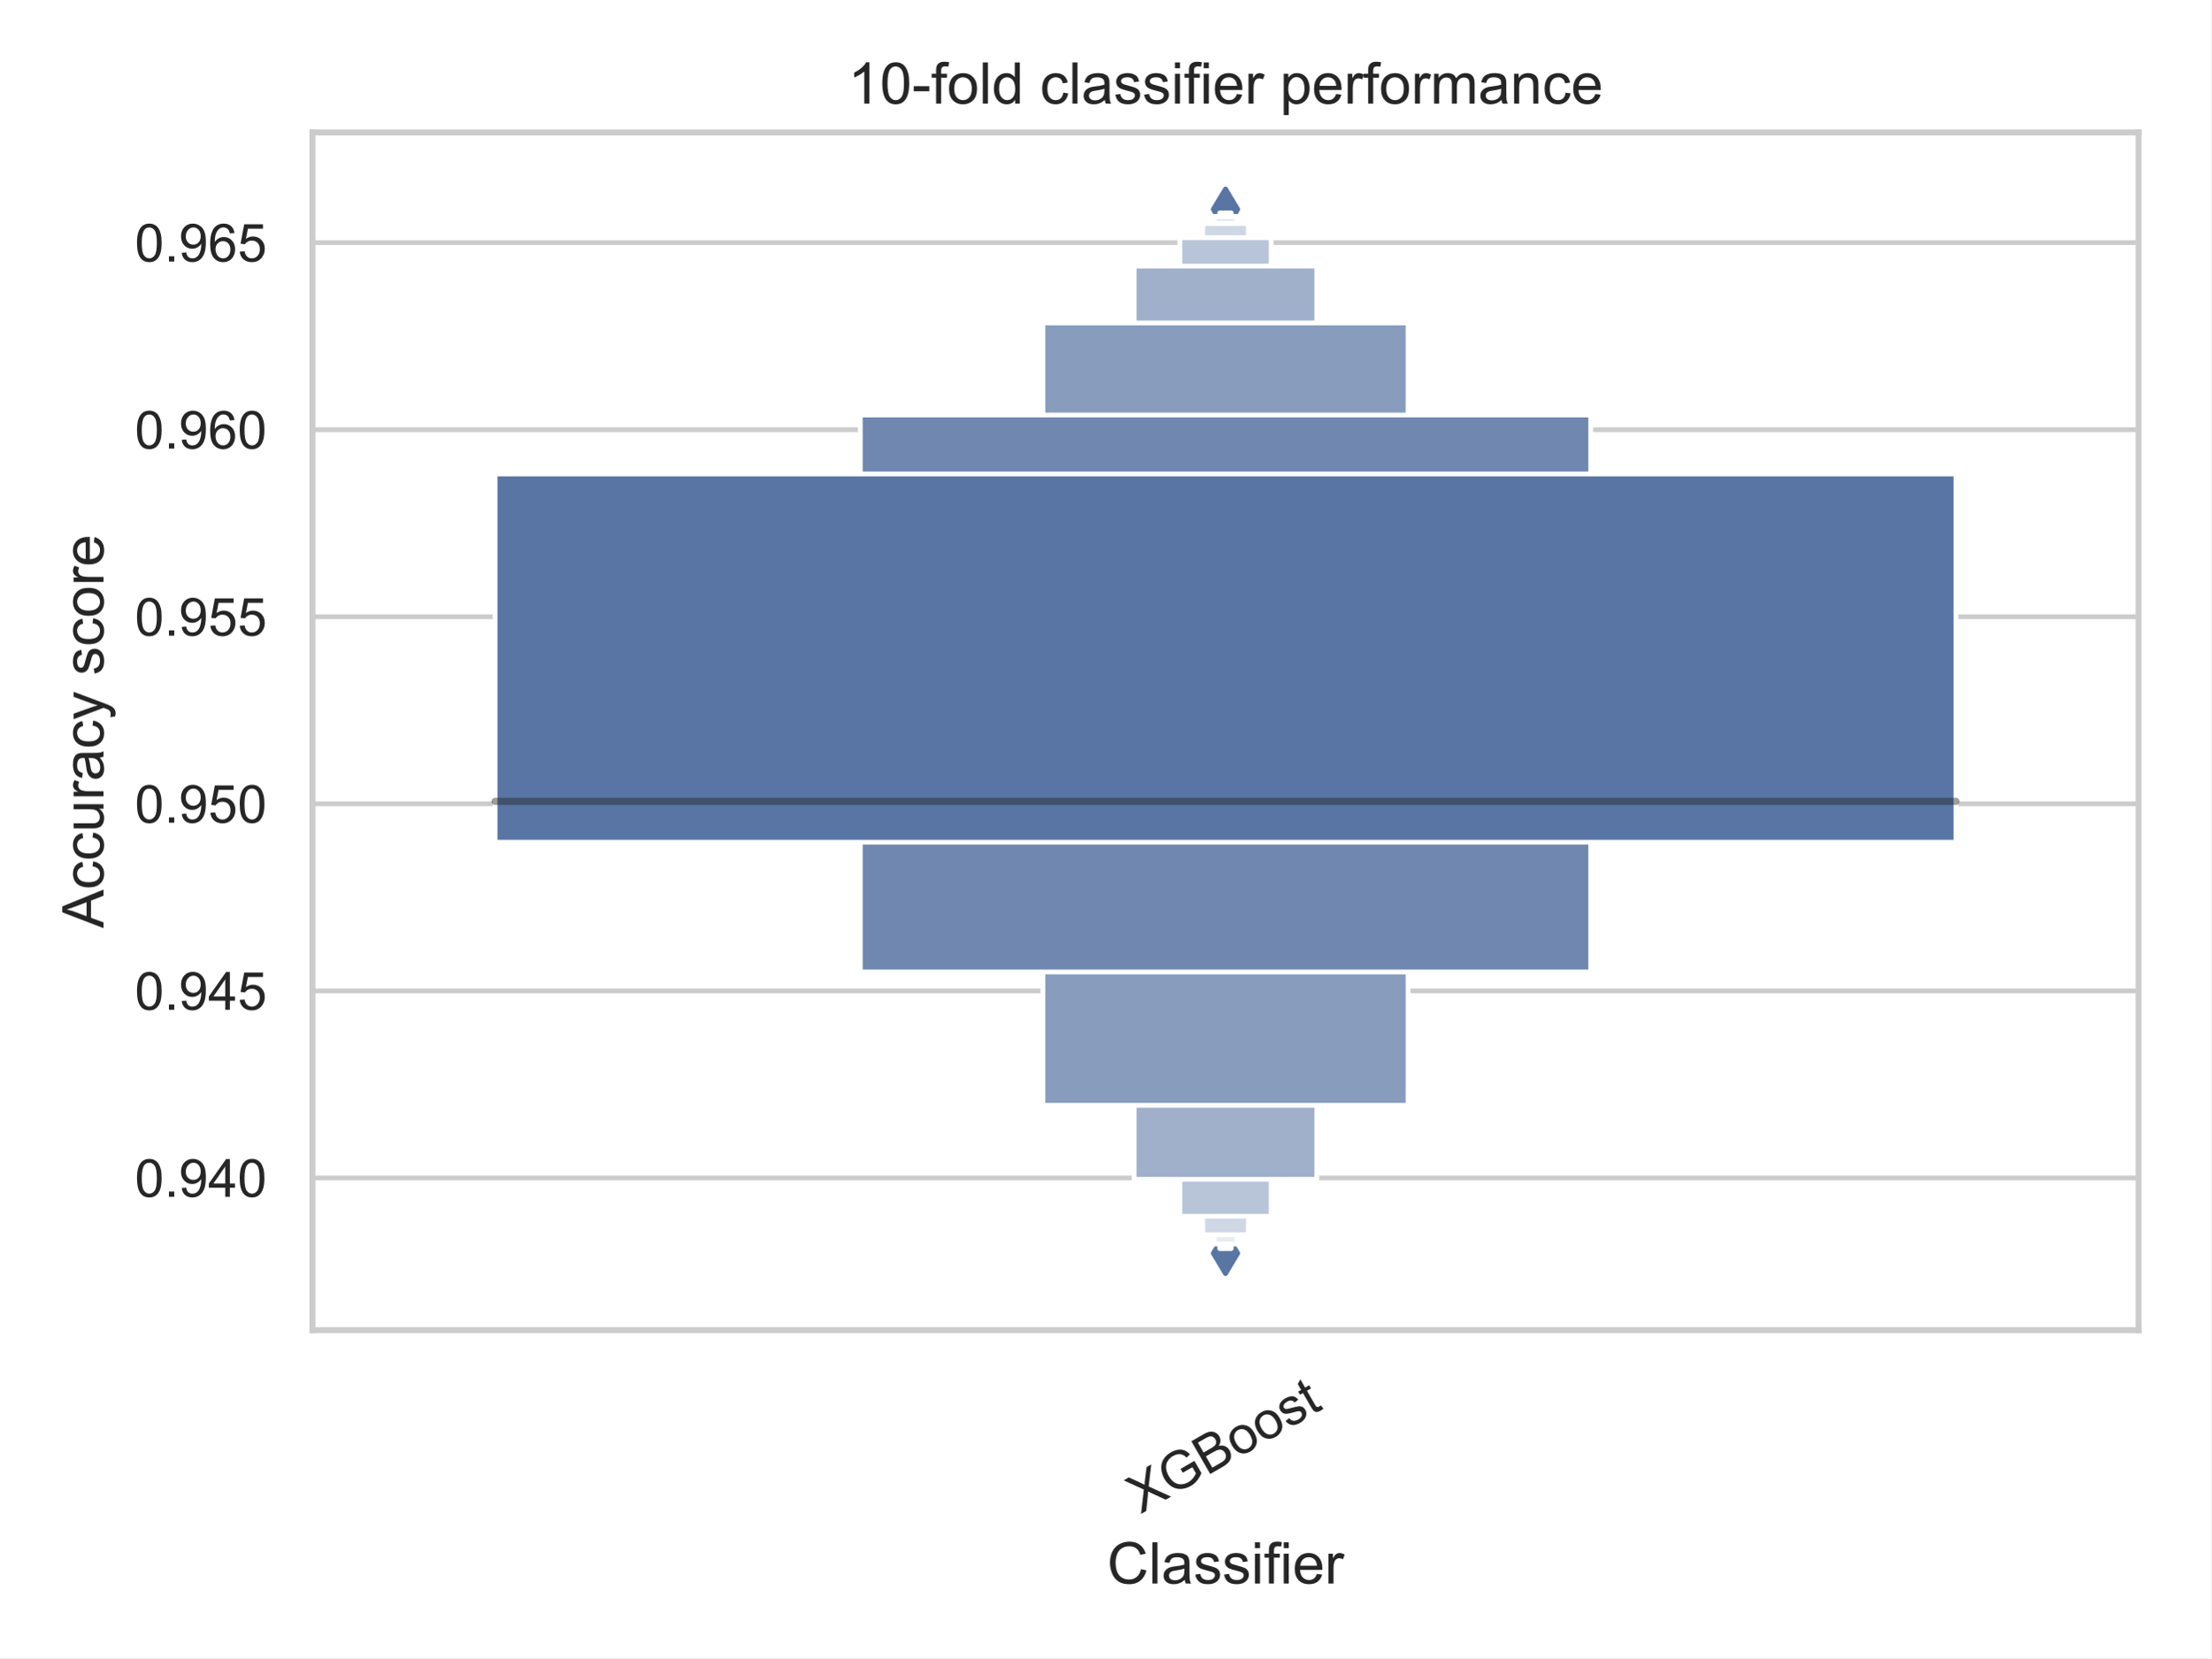
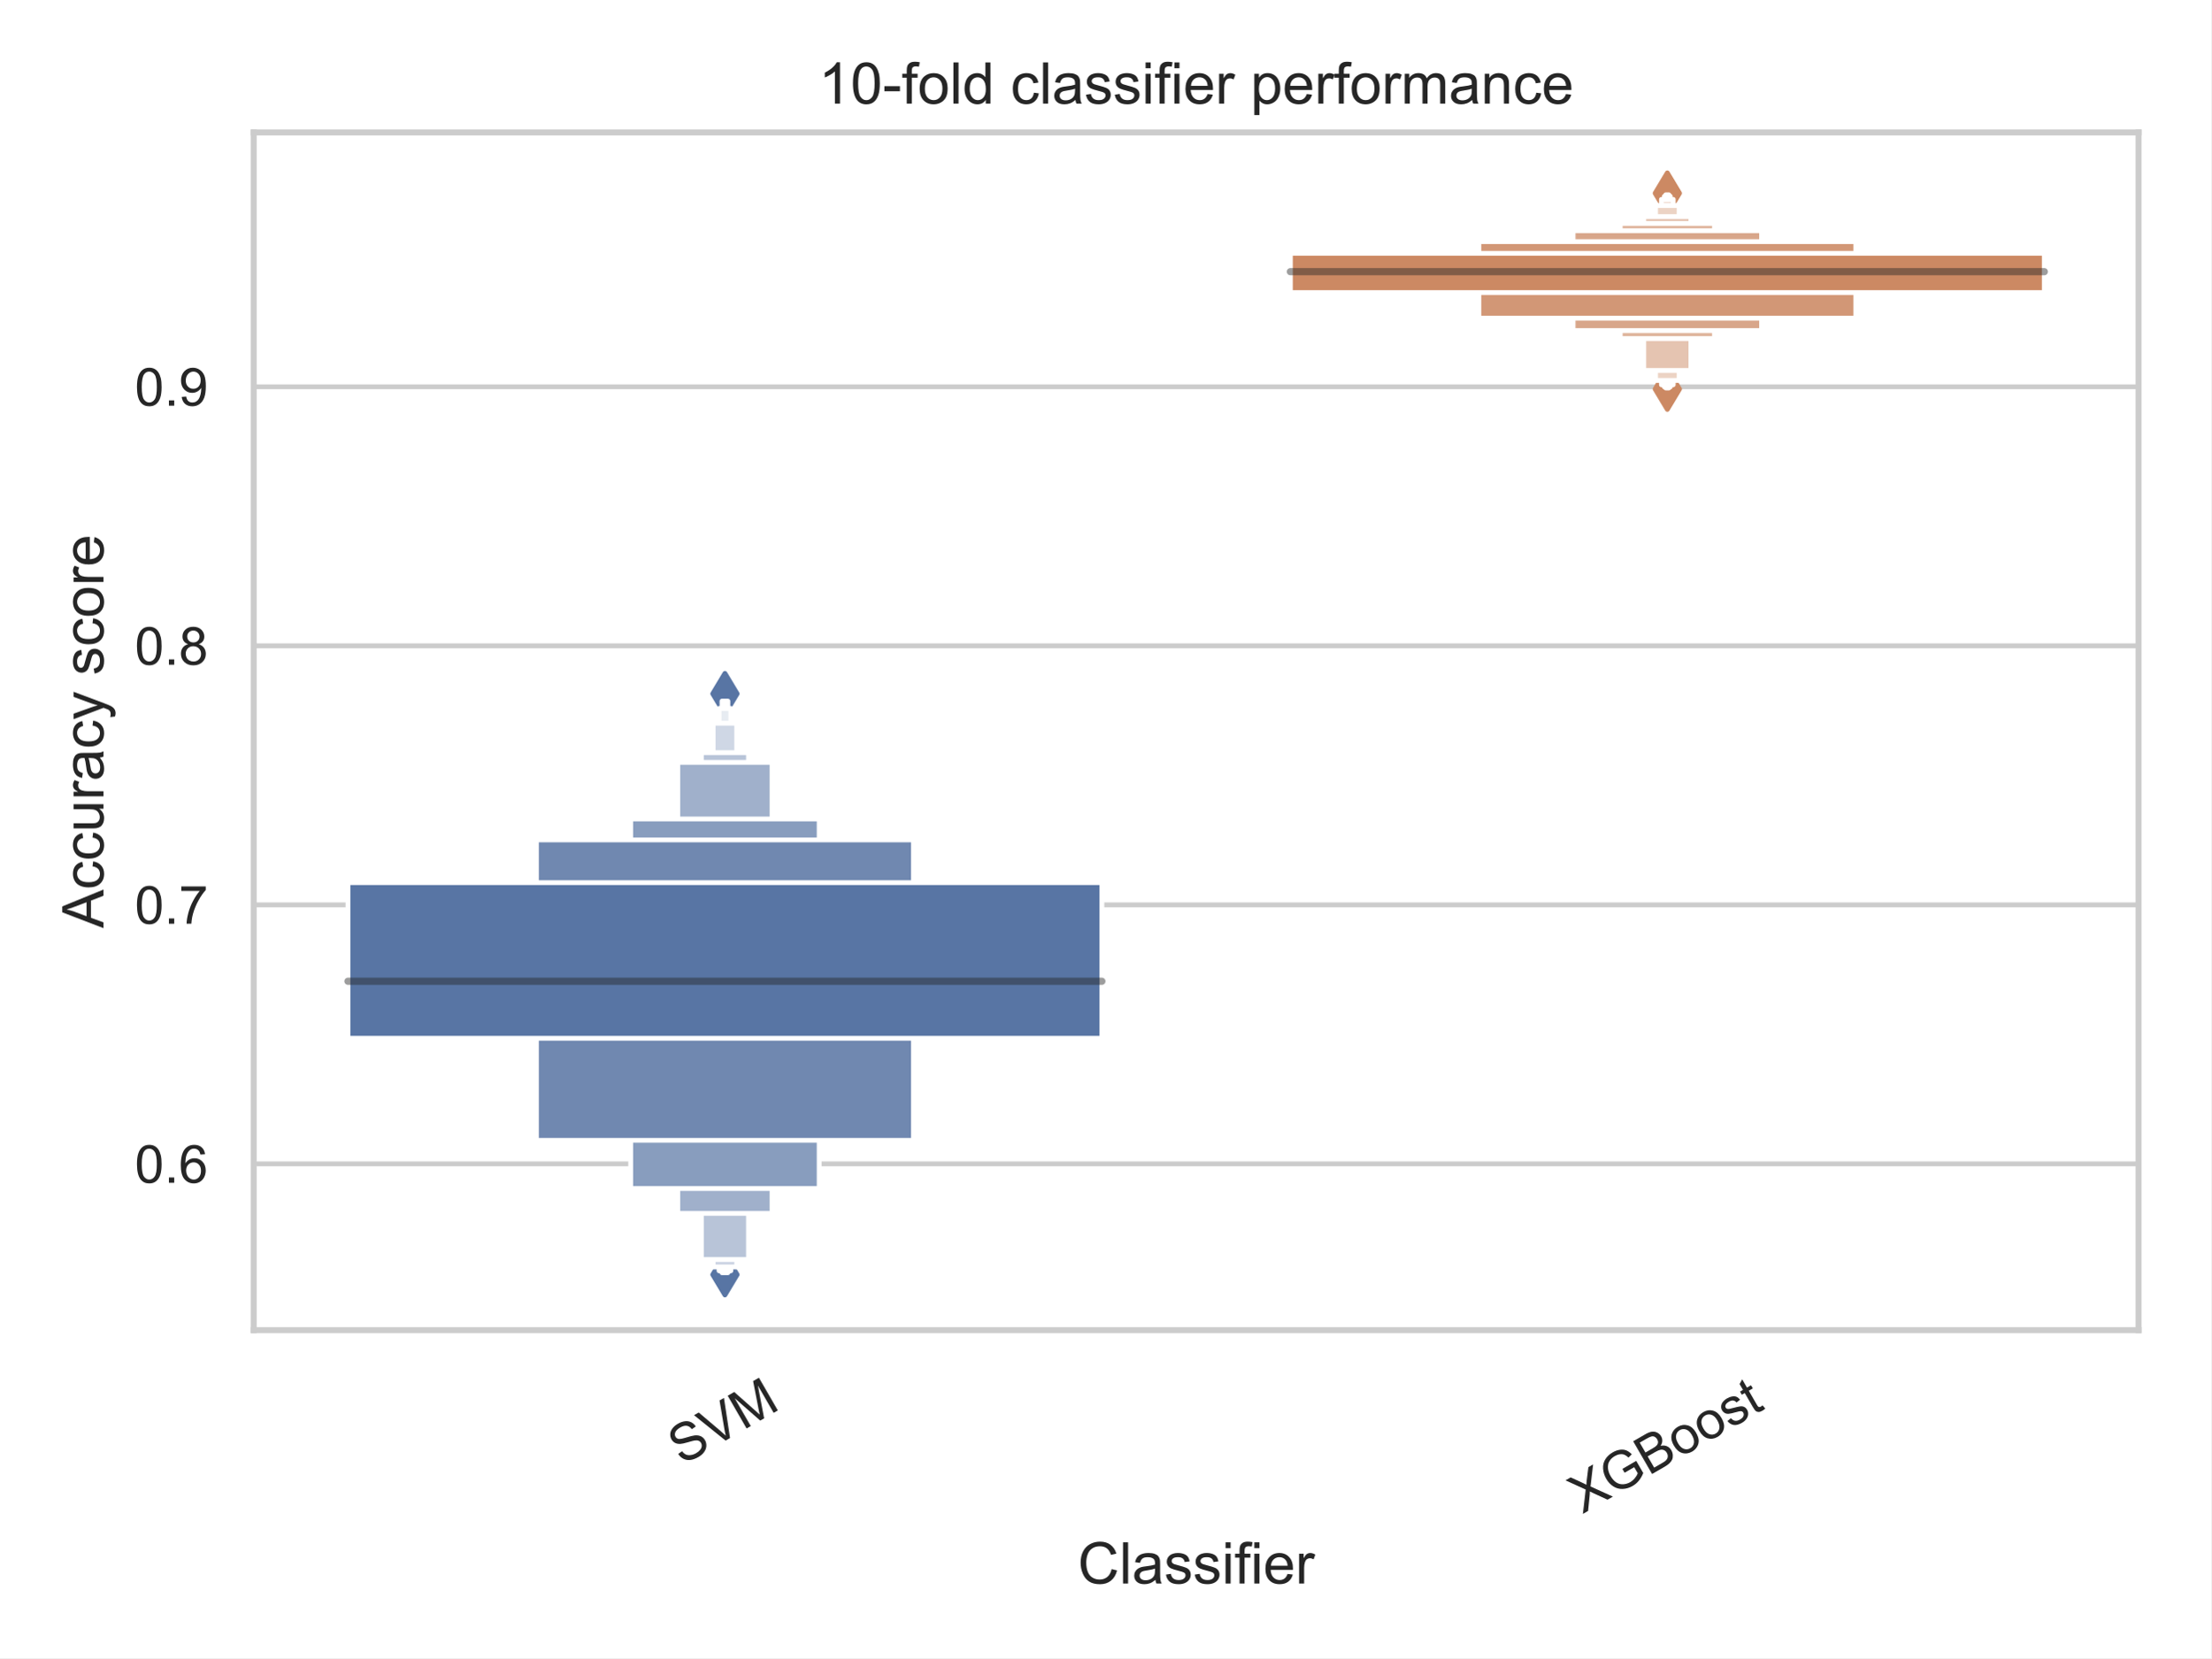
<svg xmlns="http://www.w3.org/2000/svg" xmlns:xlink="http://www.w3.org/1999/xlink" height="345.6pt" version="1.1" viewBox="0 0 460.8 345.6" width="460.8pt">
  <defs>
    <style type="text/css">
*{stroke-linecap:butt;stroke-linejoin:round;}
  </style>
  </defs>
  <g id="figure_1">
    <g id="patch_1">
      <path d="M 0 345.6  L 460.8 345.6  L 460.8 0  L 0 0  z " style="fill:#ffffff;" />
    </g>
    <g id="axes_1">
      <g id="patch_2">
-         <path d="M 65.115 277.245  L 445.68 277.245  L 445.68 27.6  L 65.115 27.6  z " style="fill:#ffffff;" />
+         <path d="M 52.875 277.245  L 445.68 277.245  L 445.68 27.6  L 52.875 27.6  z " style="fill:#ffffff;" />
      </g>
      <g id="matplotlib.axis_1">
        <g id="xtick_1">
          <g id="text_1">
+             <defs>
+               <path d="M 4.5 23  L 13.422 23.781  Q 14.062 18.406 16.375 14.969  Q 18.703 11.531 23.578 9.406  Q 28.469 7.281 34.578 7.281  Q 39.984 7.281 44.141 8.891  Q 48.297 10.5 50.312 13.297  Q 52.344 16.109 52.344 19.438  Q 52.344 22.797 50.391 25.312  Q 48.438 27.828 43.953 29.547  Q 41.062 30.672 31.203 33.031  Q 21.344 35.406 17.391 37.5  Q 12.25 40.188 9.734 44.156  Q 7.234 48.141 7.234 53.078  Q 7.234 58.5 10.297 63.203  Q 13.375 67.922 19.281 70.359  Q 25.203 72.797 32.422 72.797  Q 40.375 72.797 46.453 70.234  Q 52.547 67.672 55.812 62.688  Q 59.078 57.719 59.328 51.422  L 50.25 50.734  Q 49.516 57.516 45.281 60.984  Q 41.062 64.453 32.812 64.453  Q 24.219 64.453 20.281 61.297  Q 16.359 58.156 16.359 53.719  Q 16.359 49.859 19.141 47.359  Q 21.875 44.875 33.422 42.266  Q 44.969 39.656 49.266 37.703  Q 55.516 34.812 58.484 30.391  Q 61.469 25.984 61.469 20.219  Q 61.469 14.5 58.203 9.438  Q 54.938 4.391 48.797 1.578  Q 42.672 -1.219 35.016 -1.219  Q 25.297 -1.219 18.719 1.609  Q 12.156 4.438 8.422 10.125  Q 4.688 15.828 4.5 23  z " id="ArialMT-83" />
+               <path d="M 28.172 0  L 0.438 71.578  L 10.688 71.578  L 29.297 19.578  Q 31.547 13.328 33.062 7.859  Q 34.719 13.719 36.922 19.578  L 56.25 71.578  L 65.922 71.578  L 37.891 0  z " id="ArialMT-86" />
+               <path d="M 7.422 0  L 7.422 71.578  L 21.688 71.578  L 38.625 20.906  Q 40.969 13.812 42.047 10.297  Q 43.266 14.203 45.844 21.781  L 62.984 71.578  L 75.734 71.578  L 75.734 0  L 66.609 0  L 66.609 59.906  L 45.797 0  L 37.25 0  L 16.547 60.938  L 16.547 0  z " id="ArialMT-77" />
+             </defs>
+             <g style="fill:#262626;" transform="translate(142.1762 305.4829)rotate(-30)scale(0.11 -0.11)">
+               <use xlink:href="#ArialMT-83" />
+               <use x="66.699" xlink:href="#ArialMT-86" />
+               <use x="133.398" xlink:href="#ArialMT-77" />
+             </g>
+           </g>
+         </g>
+         <g id="xtick_2">
+           <g id="text_2">
            <defs>
              <path d="M 0.438 0  L 28.125 37.312  L 3.719 71.578  L 14.984 71.578  L 27.984 53.219  Q 32.031 47.516 33.734 44.438  Q 36.141 48.344 39.406 52.594  L 53.812 71.578  L 64.109 71.578  L 38.969 37.844  L 66.062 0  L 54.344 0  L 36.328 25.531  Q 34.812 27.734 33.203 30.328  Q 30.812 26.422 29.781 24.953  L 11.812 0  z " id="ArialMT-88" />
              <path d="M 41.219 28.078  L 41.219 36.469  L 71.531 36.531  L 71.531 9.969  Q 64.547 4.391 57.125 1.578  Q 49.703 -1.219 41.891 -1.219  Q 31.344 -1.219 22.719 3.297  Q 14.109 7.812 9.719 16.359  Q 5.328 24.906 5.328 35.453  Q 5.328 45.906 9.688 54.953  Q 14.062 64.016 22.266 68.406  Q 30.469 72.797 41.156 72.797  Q 48.922 72.797 55.188 70.281  Q 61.469 67.781 65.031 63.281  Q 68.609 58.797 70.453 51.562  L 61.922 49.219  Q 60.297 54.688 57.906 57.812  Q 55.516 60.938 51.062 62.812  Q 46.625 64.703 41.219 64.703  Q 34.719 64.703 29.984 62.719  Q 25.25 60.75 22.344 57.516  Q 19.438 54.297 17.828 50.438  Q 15.094 43.797 15.094 36.031  Q 15.094 26.469 18.391 20.016  Q 21.688 13.578 27.984 10.453  Q 34.281 7.328 41.359 7.328  Q 47.516 7.328 53.375 9.688  Q 59.234 12.062 62.25 14.75  L 62.25 28.078  z " id="ArialMT-71" />
              <path d="M 7.328 0  L 7.328 71.578  L 34.188 71.578  Q 42.391 71.578 47.344 69.406  Q 52.297 67.234 55.094 62.719  Q 57.906 58.203 57.906 53.266  Q 57.906 48.688 55.422 44.625  Q 52.938 40.578 47.906 38.094  Q 54.391 36.188 57.875 31.594  Q 61.375 27 61.375 20.75  Q 61.375 15.719 59.25 11.391  Q 57.125 7.078 54 4.734  Q 50.875 2.391 46.156 1.188  Q 41.453 0 34.625 0  z M 16.797 41.5  L 32.281 41.5  Q 38.578 41.5 41.312 42.328  Q 44.922 43.406 46.75 45.891  Q 48.578 48.391 48.578 52.156  Q 48.578 55.719 46.875 58.422  Q 45.172 61.141 41.984 62.141  Q 38.812 63.141 31.109 63.141  L 16.797 63.141  z M 16.797 8.453  L 34.625 8.453  Q 39.203 8.453 41.062 8.797  Q 44.344 9.375 46.531 10.734  Q 48.734 12.109 50.141 14.719  Q 51.562 17.328 51.562 20.75  Q 51.562 24.75 49.516 27.703  Q 47.469 30.672 43.828 31.859  Q 40.188 33.062 33.344 33.062  L 16.797 33.062  z " id="ArialMT-66" />
              <path d="M 3.328 25.922  Q 3.328 40.328 11.328 47.266  Q 18.016 53.031 27.641 53.031  Q 38.328 53.031 45.109 46.016  Q 51.906 39.016 51.906 26.656  Q 51.906 16.656 48.906 10.906  Q 45.906 5.172 40.156 2  Q 34.422 -1.172 27.641 -1.172  Q 16.75 -1.172 10.031 5.812  Q 3.328 12.797 3.328 25.922  z M 12.359 25.922  Q 12.359 15.969 16.703 11.016  Q 21.047 6.062 27.641 6.062  Q 34.188 6.062 38.531 11.031  Q 42.875 16.016 42.875 26.219  Q 42.875 35.844 38.5 40.797  Q 34.125 45.75 27.641 45.75  Q 21.047 45.75 16.703 40.812  Q 12.359 35.891 12.359 25.922  z " id="ArialMT-111" />
              <path d="M 3.078 15.484  L 11.766 16.844  Q 12.5 11.625 15.844 8.844  Q 19.188 6.062 25.203 6.062  Q 31.25 6.062 34.172 8.516  Q 37.109 10.984 37.109 14.312  Q 37.109 17.281 34.516 19  Q 32.719 20.172 25.531 21.969  Q 15.875 24.422 12.141 26.203  Q 8.406 27.984 6.469 31.125  Q 4.547 34.281 4.547 38.094  Q 4.547 41.547 6.125 44.5  Q 7.719 47.469 10.453 49.422  Q 12.5 50.922 16.031 51.969  Q 19.578 53.031 23.641 53.031  Q 29.734 53.031 34.344 51.266  Q 38.969 49.516 41.156 46.5  Q 43.359 43.5 44.188 38.484  L 35.594 37.312  Q 35.016 41.312 32.203 43.547  Q 29.391 45.797 24.266 45.797  Q 18.219 45.797 15.625 43.797  Q 13.031 41.797 13.031 39.109  Q 13.031 37.406 14.109 36.031  Q 15.188 34.625 17.484 33.688  Q 18.797 33.203 25.25 31.453  Q 34.578 28.953 38.25 27.359  Q 41.938 25.781 44.031 22.75  Q 46.141 19.734 46.141 15.234  Q 46.141 10.844 43.578 6.953  Q 41.016 3.078 36.172 0.953  Q 31.344 -1.172 25.25 -1.172  Q 15.141 -1.172 9.844 3.031  Q 4.547 7.234 3.078 15.484  z " id="ArialMT-115" />
              <path d="M 25.781 7.859  L 27.047 0.094  Q 23.344 -0.688 20.406 -0.688  Q 15.625 -0.688 12.984 0.828  Q 10.359 2.344 9.281 4.812  Q 8.203 7.281 8.203 15.188  L 8.203 45.016  L 1.766 45.016  L 1.766 51.859  L 8.203 51.859  L 8.203 64.703  L 16.938 69.969  L 16.938 51.859  L 25.781 51.859  L 25.781 45.016  L 16.938 45.016  L 16.938 14.703  Q 16.938 10.938 17.406 9.859  Q 17.875 8.797 18.922 8.156  Q 19.969 7.516 21.922 7.516  Q 23.391 7.516 25.781 7.859  z " id="ArialMT-116" />
            </defs>
-             <g style="fill:#262626;" transform="translate(237.7578 315.5745)rotate(-30)scale(0.11 -0.11)">
+             <g style="fill:#262626;" transform="translate(329.8391 315.5745)rotate(-30)scale(0.11 -0.11)">
              <use xlink:href="#ArialMT-88" />
              <use x="66.699" xlink:href="#ArialMT-71" />
              <use x="144.482" xlink:href="#ArialMT-66" />
              <use x="211.182" xlink:href="#ArialMT-111" />
              <use x="266.797" xlink:href="#ArialMT-111" />
              <use x="322.412" xlink:href="#ArialMT-115" />
              <use x="372.412" xlink:href="#ArialMT-116" />
            </g>
          </g>
        </g>
-         <g id="text_2">
+         <g id="text_3">
          <defs>
            <path d="M 58.797 25.094  L 68.266 22.703  Q 65.281 11.031 57.547 4.906  Q 49.812 -1.219 38.625 -1.219  Q 27.047 -1.219 19.797 3.484  Q 12.547 8.203 8.766 17.141  Q 4.984 26.078 4.984 36.328  Q 4.984 47.516 9.25 55.828  Q 13.531 64.156 21.406 68.469  Q 29.297 72.797 38.766 72.797  Q 49.516 72.797 56.828 67.328  Q 64.156 61.859 67.047 51.953  L 57.719 49.75  Q 55.219 57.562 50.484 61.125  Q 45.75 64.703 38.578 64.703  Q 30.328 64.703 24.781 60.734  Q 19.234 56.781 16.984 50.109  Q 14.75 43.453 14.75 36.375  Q 14.75 27.25 17.406 20.438  Q 20.062 13.625 25.672 10.25  Q 31.297 6.891 37.844 6.891  Q 45.797 6.891 51.312 11.469  Q 56.844 16.062 58.797 25.094  z " id="ArialMT-67" />
            <path d="M 6.391 0  L 6.391 71.578  L 15.188 71.578  L 15.188 0  z " id="ArialMT-108" />
            <path d="M 40.438 6.391  Q 35.547 2.25 31.031 0.531  Q 26.516 -1.172 21.344 -1.172  Q 12.797 -1.172 8.203 3  Q 3.609 7.172 3.609 13.672  Q 3.609 17.484 5.344 20.625  Q 7.078 23.781 9.891 25.688  Q 12.703 27.594 16.219 28.562  Q 18.797 29.25 24.031 29.891  Q 34.672 31.156 39.703 32.906  Q 39.75 34.719 39.75 35.203  Q 39.75 40.578 37.25 42.781  Q 33.891 45.75 27.25 45.75  Q 21.047 45.75 18.094 43.578  Q 15.141 41.406 13.719 35.891  L 5.125 37.062  Q 6.297 42.578 8.984 45.969  Q 11.672 49.359 16.75 51.188  Q 21.828 53.031 28.516 53.031  Q 35.156 53.031 39.297 51.469  Q 43.453 49.906 45.406 47.531  Q 47.359 45.172 48.141 41.547  Q 48.578 39.312 48.578 33.453  L 48.578 21.734  Q 48.578 9.469 49.141 6.219  Q 49.703 2.984 51.375 0  L 42.188 0  Q 40.828 2.734 40.438 6.391  z M 39.703 26.031  Q 34.906 24.078 25.344 22.703  Q 19.922 21.922 17.672 20.938  Q 15.438 19.969 14.203 18.094  Q 12.984 16.219 12.984 13.922  Q 12.984 10.406 15.641 8.062  Q 18.312 5.719 23.438 5.719  Q 28.516 5.719 32.469 7.938  Q 36.422 10.156 38.281 14.016  Q 39.703 17 39.703 22.797  z " id="ArialMT-97" />
            <path d="M 6.641 61.469  L 6.641 71.578  L 15.438 71.578  L 15.438 61.469  z M 6.641 0  L 6.641 51.859  L 15.438 51.859  L 15.438 0  z " id="ArialMT-105" />
            <path d="M 8.688 0  L 8.688 45.016  L 0.922 45.016  L 0.922 51.859  L 8.688 51.859  L 8.688 57.375  Q 8.688 62.594 9.625 65.141  Q 10.891 68.562 14.078 70.672  Q 17.281 72.797 23.047 72.797  Q 26.766 72.797 31.25 71.922  L 29.938 64.266  Q 27.203 64.75 24.75 64.75  Q 20.75 64.75 19.094 63.031  Q 17.438 61.328 17.438 56.641  L 17.438 51.859  L 27.547 51.859  L 27.547 45.016  L 17.438 45.016  L 17.438 0  z " id="ArialMT-102" />
            <path d="M 42.094 16.703  L 51.172 15.578  Q 49.031 7.625 43.219 3.219  Q 37.406 -1.172 28.375 -1.172  Q 17 -1.172 10.328 5.828  Q 3.656 12.844 3.656 25.484  Q 3.656 38.578 10.391 45.797  Q 17.141 53.031 27.875 53.031  Q 38.281 53.031 44.875 45.953  Q 51.469 38.875 51.469 26.031  Q 51.469 25.25 51.422 23.688  L 12.75 23.688  Q 13.234 15.141 17.578 10.594  Q 21.922 6.062 28.422 6.062  Q 33.25 6.062 36.672 8.594  Q 40.094 11.141 42.094 16.703  z M 13.234 30.906  L 42.188 30.906  Q 41.609 37.453 38.875 40.719  Q 34.672 45.797 27.984 45.797  Q 21.922 45.797 17.797 41.75  Q 13.672 37.703 13.234 30.906  z " id="ArialMT-101" />
            <path d="M 6.5 0  L 6.5 51.859  L 14.406 51.859  L 14.406 44  Q 17.438 49.516 20 51.266  Q 22.562 53.031 25.641 53.031  Q 30.078 53.031 34.672 50.203  L 31.641 42.047  Q 28.422 43.953 25.203 43.953  Q 22.312 43.953 20.016 42.219  Q 17.719 40.484 16.75 37.406  Q 15.281 32.719 15.281 27.156  L 15.281 0  z " id="ArialMT-114" />
          </defs>
-           <g style="fill:#262626;" transform="translate(230.7272 330.0572)scale(0.12 -0.12)">
+           <g style="fill:#262626;" transform="translate(224.6072 330.0572)scale(0.12 -0.12)">
            <use xlink:href="#ArialMT-67" />
            <use x="72.217" xlink:href="#ArialMT-108" />
            <use x="94.434" xlink:href="#ArialMT-97" />
            <use x="150.049" xlink:href="#ArialMT-115" />
            <use x="200.049" xlink:href="#ArialMT-115" />
            <use x="250.049" xlink:href="#ArialMT-105" />
            <use x="272.266" xlink:href="#ArialMT-102" />
            <use x="300.049" xlink:href="#ArialMT-105" />
            <use x="322.266" xlink:href="#ArialMT-101" />
            <use x="377.881" xlink:href="#ArialMT-114" />
          </g>
        </g>
      </g>
      <g id="matplotlib.axis_2">
        <g id="ytick_1">
          <g id="line2d_1">
-             <path clip-path="url(#p1b1a24c36e)" d="M 65.115 245.519  L 445.68 245.519  " style="fill:none;stroke:#cccccc;stroke-linecap:round;" />
-           </g>
-           <g id="text_3">
+             <path clip-path="url(#p9253f2680e)" d="M 52.875 242.587  L 445.68 242.587  " style="fill:none;stroke:#cccccc;stroke-linecap:round;" />
+           </g>
+           <g id="text_4">
            <defs>
              <path d="M 4.156 35.297  Q 4.156 48 6.766 55.734  Q 9.375 63.484 14.516 67.672  Q 19.672 71.875 27.484 71.875  Q 33.25 71.875 37.594 69.547  Q 41.938 67.234 44.766 62.859  Q 47.609 58.5 49.219 52.219  Q 50.828 45.953 50.828 35.297  Q 50.828 22.703 48.234 14.969  Q 45.656 7.234 40.5 3  Q 35.359 -1.219 27.484 -1.219  Q 17.141 -1.219 11.234 6.203  Q 4.156 15.141 4.156 35.297  z M 13.188 35.297  Q 13.188 17.672 17.312 11.828  Q 21.438 6 27.484 6  Q 33.547 6 37.672 11.859  Q 41.797 17.719 41.797 35.297  Q 41.797 52.984 37.672 58.781  Q 33.547 64.594 27.391 64.594  Q 21.344 64.594 17.719 59.469  Q 13.188 52.938 13.188 35.297  z " id="ArialMT-48" />
              <path d="M 9.078 0  L 9.078 10.016  L 19.094 10.016  L 19.094 0  z " id="ArialMT-46" />
-               <path d="M 5.469 16.547  L 13.922 17.328  Q 14.984 11.375 18.016 8.688  Q 21.047 6 25.781 6  Q 29.828 6 32.875 7.859  Q 35.938 9.719 37.891 12.812  Q 39.844 15.922 41.156 21.188  Q 42.484 26.469 42.484 31.938  Q 42.484 32.516 42.438 33.688  Q 39.797 29.5 35.234 26.875  Q 30.672 24.266 25.344 24.266  Q 16.453 24.266 10.297 30.703  Q 4.156 37.156 4.156 47.703  Q 4.156 58.594 10.578 65.234  Q 17 71.875 26.656 71.875  Q 33.641 71.875 39.422 68.109  Q 45.219 64.359 48.219 57.391  Q 51.219 50.438 51.219 37.25  Q 51.219 23.531 48.234 15.406  Q 45.266 7.281 39.375 3.031  Q 33.5 -1.219 25.594 -1.219  Q 17.188 -1.219 11.859 3.438  Q 6.547 8.109 5.469 16.547  z M 41.453 48.141  Q 41.453 55.719 37.422 60.156  Q 33.406 64.594 27.734 64.594  Q 21.875 64.594 17.531 59.812  Q 13.188 55.031 13.188 47.406  Q 13.188 40.578 17.312 36.297  Q 21.438 32.031 27.484 32.031  Q 33.594 32.031 37.516 36.297  Q 41.453 40.578 41.453 48.141  z " id="ArialMT-57" />
-               <path d="M 32.328 0  L 32.328 17.141  L 1.266 17.141  L 1.266 25.203  L 33.938 71.578  L 41.109 71.578  L 41.109 25.203  L 50.781 25.203  L 50.781 17.141  L 41.109 17.141  L 41.109 0  z M 32.328 25.203  L 32.328 57.469  L 9.906 25.203  z " id="ArialMT-52" />
-             </defs>
-             <g style="fill:#262626;" transform="translate(28.09094 249.4554)scale(0.11 -0.11)">
-               <use xlink:href="#ArialMT-48" />
-               <use x="55.615" xlink:href="#ArialMT-46" />
-               <use x="83.398" xlink:href="#ArialMT-57" />
-               <use x="139.014" xlink:href="#ArialMT-52" />
-               <use x="194.629" xlink:href="#ArialMT-48" />
+               <path d="M 49.75 54.047  L 41.016 53.375  Q 39.844 58.547 37.703 60.891  Q 34.125 64.656 28.906 64.656  Q 24.703 64.656 21.531 62.312  Q 17.391 59.281 14.984 53.469  Q 12.594 47.656 12.5 36.922  Q 15.672 41.75 20.266 44.094  Q 24.859 46.438 29.891 46.438  Q 38.672 46.438 44.844 39.969  Q 51.031 33.5 51.031 23.25  Q 51.031 16.5 48.125 10.719  Q 45.219 4.938 40.141 1.859  Q 35.062 -1.219 28.609 -1.219  Q 17.625 -1.219 10.688 6.859  Q 3.766 14.938 3.766 33.5  Q 3.766 54.25 11.422 63.672  Q 18.109 71.875 29.438 71.875  Q 37.891 71.875 43.281 67.141  Q 48.688 62.406 49.75 54.047  z M 13.875 23.188  Q 13.875 18.656 15.797 14.5  Q 17.719 10.359 21.188 8.172  Q 24.656 6 28.469 6  Q 34.031 6 38.031 10.484  Q 42.047 14.984 42.047 22.703  Q 42.047 30.125 38.078 34.391  Q 34.125 38.672 28.125 38.672  Q 22.172 38.672 18.016 34.391  Q 13.875 30.125 13.875 23.188  z " id="ArialMT-54" />
+             </defs>
+             <g style="fill:#262626;" transform="translate(28.085 246.5241)scale(0.11 -0.11)">
+               <use xlink:href="#ArialMT-48" />
+               <use x="55.615" xlink:href="#ArialMT-46" />
+               <use x="83.398" xlink:href="#ArialMT-54" />
            </g>
          </g>
        </g>
        <g id="ytick_2">
          <g id="line2d_2">
-             <path clip-path="url(#p1b1a24c36e)" d="M 65.115 206.529  L 445.68 206.529  " style="fill:none;stroke:#cccccc;stroke-linecap:round;" />
-           </g>
-           <g id="text_4">
-             <defs>
-               <path d="M 4.156 18.75  L 13.375 19.531  Q 14.406 12.797 18.141 9.391  Q 21.875 6 27.156 6  Q 33.5 6 37.891 10.781  Q 42.281 15.578 42.281 23.484  Q 42.281 31 38.062 35.344  Q 33.844 39.703 27 39.703  Q 22.75 39.703 19.328 37.766  Q 15.922 35.844 13.969 32.766  L 5.719 33.844  L 12.641 70.609  L 48.25 70.609  L 48.25 62.203  L 19.672 62.203  L 15.828 42.969  Q 22.266 47.469 29.344 47.469  Q 38.719 47.469 45.156 40.969  Q 51.609 34.469 51.609 24.266  Q 51.609 14.547 45.953 7.469  Q 39.062 -1.219 27.156 -1.219  Q 17.391 -1.219 11.203 4.25  Q 5.031 9.719 4.156 18.75  z " id="ArialMT-53" />
-             </defs>
-             <g style="fill:#262626;" transform="translate(28.09094 210.466)scale(0.11 -0.11)">
-               <use xlink:href="#ArialMT-48" />
-               <use x="55.615" xlink:href="#ArialMT-46" />
-               <use x="83.398" xlink:href="#ArialMT-57" />
-               <use x="139.014" xlink:href="#ArialMT-52" />
-               <use x="194.629" xlink:href="#ArialMT-53" />
+             <path clip-path="url(#p9253f2680e)" d="M 52.875 188.596  L 445.68 188.596  " style="fill:none;stroke:#cccccc;stroke-linecap:round;" />
+           </g>
+           <g id="text_5">
+             <defs>
+               <path d="M 4.734 62.203  L 4.734 70.656  L 51.078 70.656  L 51.078 63.812  Q 44.234 56.547 37.516 44.484  Q 30.812 32.422 27.156 19.672  Q 24.516 10.688 23.781 0  L 14.75 0  Q 14.891 8.453 18.062 20.406  Q 21.234 32.375 27.172 43.484  Q 33.109 54.594 39.797 62.203  z " id="ArialMT-55" />
+             </defs>
+             <g style="fill:#262626;" transform="translate(28.085 192.5327)scale(0.11 -0.11)">
+               <use xlink:href="#ArialMT-48" />
+               <use x="55.615" xlink:href="#ArialMT-46" />
+               <use x="83.398" xlink:href="#ArialMT-55" />
            </g>
          </g>
        </g>
        <g id="ytick_3">
          <g id="line2d_3">
-             <path clip-path="url(#p1b1a24c36e)" d="M 65.115 167.54  L 445.68 167.54  " style="fill:none;stroke:#cccccc;stroke-linecap:round;" />
-           </g>
-           <g id="text_5">
-             <g style="fill:#262626;" transform="translate(28.09094 171.4766)scale(0.11 -0.11)">
-               <use xlink:href="#ArialMT-48" />
-               <use x="55.615" xlink:href="#ArialMT-46" />
-               <use x="83.398" xlink:href="#ArialMT-57" />
-               <use x="139.014" xlink:href="#ArialMT-53" />
-               <use x="194.629" xlink:href="#ArialMT-48" />
+             <path clip-path="url(#p9253f2680e)" d="M 52.875 134.605  L 445.68 134.605  " style="fill:none;stroke:#cccccc;stroke-linecap:round;" />
+           </g>
+           <g id="text_6">
+             <defs>
+               <path d="M 17.672 38.812  Q 12.203 40.828 9.562 44.531  Q 6.938 48.25 6.938 53.422  Q 6.938 61.234 12.547 66.547  Q 18.172 71.875 27.484 71.875  Q 36.859 71.875 42.578 66.422  Q 48.297 60.984 48.297 53.172  Q 48.297 48.188 45.672 44.5  Q 43.062 40.828 37.75 38.812  Q 44.344 36.672 47.781 31.875  Q 51.219 27.094 51.219 20.453  Q 51.219 11.281 44.719 5.031  Q 38.234 -1.219 27.641 -1.219  Q 17.047 -1.219 10.547 5.047  Q 4.047 11.328 4.047 20.703  Q 4.047 27.688 7.594 32.391  Q 11.141 37.109 17.672 38.812  z M 15.922 53.719  Q 15.922 48.641 19.188 45.406  Q 22.469 42.188 27.688 42.188  Q 32.766 42.188 36.016 45.375  Q 39.266 48.578 39.266 53.219  Q 39.266 58.062 35.906 61.359  Q 32.562 64.656 27.594 64.656  Q 22.562 64.656 19.234 61.422  Q 15.922 58.203 15.922 53.719  z M 13.094 20.656  Q 13.094 16.891 14.875 13.375  Q 16.656 9.859 20.172 7.922  Q 23.688 6 27.734 6  Q 34.031 6 38.125 10.047  Q 42.234 14.109 42.234 20.359  Q 42.234 26.703 38.016 30.859  Q 33.797 35.016 27.438 35.016  Q 21.234 35.016 17.156 30.906  Q 13.094 26.812 13.094 20.656  z " id="ArialMT-56" />
+             </defs>
+             <g style="fill:#262626;" transform="translate(28.085 138.5414)scale(0.11 -0.11)">
+               <use xlink:href="#ArialMT-48" />
+               <use x="55.615" xlink:href="#ArialMT-46" />
+               <use x="83.398" xlink:href="#ArialMT-56" />
            </g>
          </g>
        </g>
        <g id="ytick_4">
          <g id="line2d_4">
-             <path clip-path="url(#p1b1a24c36e)" d="M 65.115 128.55  L 445.68 128.55  " style="fill:none;stroke:#cccccc;stroke-linecap:round;" />
-           </g>
-           <g id="text_6">
-             <g style="fill:#262626;" transform="translate(28.09094 132.4872)scale(0.11 -0.11)">
+             <path clip-path="url(#p9253f2680e)" d="M 52.875 80.613  L 445.68 80.613  " style="fill:none;stroke:#cccccc;stroke-linecap:round;" />
+           </g>
+           <g id="text_7">
+             <defs>
+               <path d="M 5.469 16.547  L 13.922 17.328  Q 14.984 11.375 18.016 8.688  Q 21.047 6 25.781 6  Q 29.828 6 32.875 7.859  Q 35.938 9.719 37.891 12.812  Q 39.844 15.922 41.156 21.188  Q 42.484 26.469 42.484 31.938  Q 42.484 32.516 42.438 33.688  Q 39.797 29.5 35.234 26.875  Q 30.672 24.266 25.344 24.266  Q 16.453 24.266 10.297 30.703  Q 4.156 37.156 4.156 47.703  Q 4.156 58.594 10.578 65.234  Q 17 71.875 26.656 71.875  Q 33.641 71.875 39.422 68.109  Q 45.219 64.359 48.219 57.391  Q 51.219 50.438 51.219 37.25  Q 51.219 23.531 48.234 15.406  Q 45.266 7.281 39.375 3.031  Q 33.5 -1.219 25.594 -1.219  Q 17.188 -1.219 11.859 3.438  Q 6.547 8.109 5.469 16.547  z M 41.453 48.141  Q 41.453 55.719 37.422 60.156  Q 33.406 64.594 27.734 64.594  Q 21.875 64.594 17.531 59.812  Q 13.188 55.031 13.188 47.406  Q 13.188 40.578 17.312 36.297  Q 21.438 32.031 27.484 32.031  Q 33.594 32.031 37.516 36.297  Q 41.453 40.578 41.453 48.141  z " id="ArialMT-57" />
+             </defs>
+             <g style="fill:#262626;" transform="translate(28.085 84.54996)scale(0.11 -0.11)">
              <use xlink:href="#ArialMT-48" />
              <use x="55.615" xlink:href="#ArialMT-46" />
              <use x="83.398" xlink:href="#ArialMT-57" />
-               <use x="139.014" xlink:href="#ArialMT-53" />
-               <use x="194.629" xlink:href="#ArialMT-53" />
-             </g>
-           </g>
-         </g>
-         <g id="ytick_5">
-           <g id="line2d_5">
-             <path clip-path="url(#p1b1a24c36e)" d="M 65.115 89.561  L 445.68 89.561  " style="fill:none;stroke:#cccccc;stroke-linecap:round;" />
-           </g>
-           <g id="text_7">
-             <defs>
-               <path d="M 49.75 54.047  L 41.016 53.375  Q 39.844 58.547 37.703 60.891  Q 34.125 64.656 28.906 64.656  Q 24.703 64.656 21.531 62.312  Q 17.391 59.281 14.984 53.469  Q 12.594 47.656 12.5 36.922  Q 15.672 41.75 20.266 44.094  Q 24.859 46.438 29.891 46.438  Q 38.672 46.438 44.844 39.969  Q 51.031 33.5 51.031 23.25  Q 51.031 16.5 48.125 10.719  Q 45.219 4.938 40.141 1.859  Q 35.062 -1.219 28.609 -1.219  Q 17.625 -1.219 10.688 6.859  Q 3.766 14.938 3.766 33.5  Q 3.766 54.25 11.422 63.672  Q 18.109 71.875 29.438 71.875  Q 37.891 71.875 43.281 67.141  Q 48.688 62.406 49.75 54.047  z M 13.875 23.188  Q 13.875 18.656 15.797 14.5  Q 17.719 10.359 21.188 8.172  Q 24.656 6 28.469 6  Q 34.031 6 38.031 10.484  Q 42.047 14.984 42.047 22.703  Q 42.047 30.125 38.078 34.391  Q 34.125 38.672 28.125 38.672  Q 22.172 38.672 18.016 34.391  Q 13.875 30.125 13.875 23.188  z " id="ArialMT-54" />
-             </defs>
-             <g style="fill:#262626;" transform="translate(28.09094 93.49782)scale(0.11 -0.11)">
-               <use xlink:href="#ArialMT-48" />
-               <use x="55.615" xlink:href="#ArialMT-46" />
-               <use x="83.398" xlink:href="#ArialMT-57" />
-               <use x="139.014" xlink:href="#ArialMT-54" />
-               <use x="194.629" xlink:href="#ArialMT-48" />
-             </g>
-           </g>
-         </g>
-         <g id="ytick_6">
-           <g id="line2d_6">
-             <path clip-path="url(#p1b1a24c36e)" d="M 65.115 50.572  L 445.68 50.572  " style="fill:none;stroke:#cccccc;stroke-linecap:round;" />
-           </g>
-           <g id="text_8">
-             <g style="fill:#262626;" transform="translate(28.09094 54.50843)scale(0.11 -0.11)">
-               <use xlink:href="#ArialMT-48" />
-               <use x="55.615" xlink:href="#ArialMT-46" />
-               <use x="83.398" xlink:href="#ArialMT-57" />
-               <use x="139.014" xlink:href="#ArialMT-54" />
-               <use x="194.629" xlink:href="#ArialMT-53" />
-             </g>
-           </g>
-         </g>
-         <g id="text_9">
+             </g>
+           </g>
+         </g>
+         <g id="text_8">
          <defs>
            <path d="M -0.141 0  L 27.344 71.578  L 37.547 71.578  L 66.844 0  L 56.062 0  L 47.703 21.688  L 17.781 21.688  L 9.906 0  z M 20.516 29.391  L 44.781 29.391  L 37.312 49.219  Q 33.891 58.25 32.234 64.062  Q 30.859 57.172 28.375 50.391  z " id="ArialMT-65" />
            <path d="M 40.438 19  L 49.078 17.875  Q 47.656 8.938 41.812 3.875  Q 35.984 -1.172 27.484 -1.172  Q 16.844 -1.172 10.375 5.781  Q 3.906 12.75 3.906 25.734  Q 3.906 34.125 6.688 40.422  Q 9.469 46.734 15.156 49.875  Q 20.844 53.031 27.547 53.031  Q 35.984 53.031 41.359 48.75  Q 46.734 44.484 48.25 36.625  L 39.703 35.297  Q 38.484 40.531 35.375 43.156  Q 32.281 45.797 27.875 45.797  Q 21.234 45.797 17.078 41.031  Q 12.938 36.281 12.938 25.984  Q 12.938 15.531 16.938 10.797  Q 20.953 6.062 27.391 6.062  Q 32.562 6.062 36.031 9.234  Q 39.5 12.406 40.438 19  z " id="ArialMT-99" />
            <path d="M 40.578 0  L 40.578 7.625  Q 34.516 -1.172 24.125 -1.172  Q 19.531 -1.172 15.547 0.578  Q 11.578 2.344 9.641 5  Q 7.719 7.672 6.938 11.531  Q 6.391 14.109 6.391 19.734  L 6.391 51.859  L 15.188 51.859  L 15.188 23.094  Q 15.188 16.219 15.719 13.812  Q 16.547 10.359 19.234 8.375  Q 21.922 6.391 25.875 6.391  Q 29.828 6.391 33.297 8.422  Q 36.766 10.453 38.203 13.938  Q 39.656 17.438 39.656 24.078  L 39.656 51.859  L 48.438 51.859  L 48.438 0  z " id="ArialMT-117" />
            <path d="M 6.203 -19.969  L 5.219 -11.719  Q 8.109 -12.5 10.25 -12.5  Q 13.188 -12.5 14.938 -11.516  Q 16.703 -10.547 17.828 -8.797  Q 18.656 -7.469 20.516 -2.25  Q 20.75 -1.516 21.297 -0.094  L 1.609 51.859  L 11.078 51.859  L 21.875 21.828  Q 23.969 16.109 25.641 9.812  Q 27.156 15.875 29.25 21.625  L 40.328 51.859  L 49.125 51.859  L 29.391 -0.875  Q 26.219 -9.422 24.469 -12.641  Q 22.125 -17 19.094 -19.016  Q 16.062 -21.047 11.859 -21.047  Q 9.328 -21.047 6.203 -19.969  z " id="ArialMT-121" />
            <path id="ArialMT-32" />
          </defs>
-           <g style="fill:#262626;" transform="translate(21.56531 193.4337)rotate(-90)scale(0.12 -0.12)">
+           <g style="fill:#262626;" transform="translate(21.55937 193.4337)rotate(-90)scale(0.12 -0.12)">
            <use xlink:href="#ArialMT-65" />
            <use x="66.699" xlink:href="#ArialMT-99" />
            <use x="116.699" xlink:href="#ArialMT-99" />
            <use x="166.699" xlink:href="#ArialMT-117" />
            <use x="222.314" xlink:href="#ArialMT-114" />
            <use x="255.615" xlink:href="#ArialMT-97" />
            <use x="311.23" xlink:href="#ArialMT-99" />
            <use x="361.23" xlink:href="#ArialMT-121" />
            <use x="411.23" xlink:href="#ArialMT-32" />
            <use x="439.014" xlink:href="#ArialMT-115" />
            <use x="489.014" xlink:href="#ArialMT-99" />
            <use x="539.014" xlink:href="#ArialMT-111" />
            <use x="594.629" xlink:href="#ArialMT-114" />
            <use x="627.93" xlink:href="#ArialMT-101" />
          </g>
        </g>
      </g>
      <g id="PathCollection_1">
        <defs>
-           <path d="M -0 4.243  L 2.546 0  L 0 -4.243  L -2.546 -0  z " id="mfadfbfd3ba" style="stroke:#5875a4;" />
+           <path d="M -0 4.243  L 2.546 0  L 0 -4.243  L -2.546 -0  z " id="m3d0c43683d" style="stroke:#5875a4;" />
        </defs>
-         <g clip-path="url(#p1b1a24c36e)">
-           <use style="fill:#5875a4;stroke:#5875a4;" x="255.398" xlink:href="#mfadfbfd3ba" y="261.221" />
-           <use style="fill:#5875a4;stroke:#5875a4;" x="255.398" xlink:href="#mfadfbfd3ba" y="43.625" />
+         <g clip-path="url(#p9253f2680e)">
+           <use style="fill:#5875a4;stroke:#5875a4;" x="151.076" xlink:href="#m3d0c43683d" y="265.669" />
+           <use style="fill:#5875a4;stroke:#5875a4;" x="151.076" xlink:href="#m3d0c43683d" y="144.594" />
        </g>
      </g>
      <g id="PatchCollection_1">
-         <path clip-path="url(#p1b1a24c36e)" d="M 254.208 260.257  L 256.587 260.257  L 256.587 44.365  L 254.208 44.365  z " style="fill:#ffffff;stroke:#ffffff;" />
-         <path clip-path="url(#p1b1a24c36e)" d="M 253.019 259.293  L 257.776 259.293  L 257.776 45.105  L 253.019 45.105  z " style="fill:#e7ecf2;stroke:#ffffff;" />
-         <path clip-path="url(#p1b1a24c36e)" d="M 250.64 257.365  L 260.155 257.365  L 260.155 46.585  L 250.64 46.585  z " style="fill:#cfd7e5;stroke:#ffffff;" />
-         <path clip-path="url(#p1b1a24c36e)" d="M 245.883 253.51  L 264.912 253.51  L 264.912 49.545  L 245.883 49.545  z " style="fill:#b8c4d8;stroke:#ffffff;" />
-         <path clip-path="url(#p1b1a24c36e)" d="M 236.369 245.8  L 274.426 245.8  L 274.426 55.464  L 236.369 55.464  z " style="fill:#a0b0cb;stroke:#ffffff;" />
-         <path clip-path="url(#p1b1a24c36e)" d="M 217.341 230.378  L 293.454 230.378  L 293.454 67.304  L 217.341 67.304  z " style="fill:#889dbe;stroke:#ffffff;" />
-         <path clip-path="url(#p1b1a24c36e)" d="M 179.285 202.587  L 331.51 202.587  L 331.51 86.499  L 179.285 86.499  z " style="fill:#7088b0;stroke:#ffffff;" />
-         <path clip-path="url(#p1b1a24c36e)" d="M 103.171 175.538  L 407.623 175.538  L 407.623 98.787  L 103.171 98.787  z " style="fill:#5875a4;stroke:#ffffff;" />
-       </g>
-       <g id="line2d_7">
-         <path clip-path="url(#p1b1a24c36e)" d="M 103.171 167.035  L 407.623 167.035  " style="fill:none;stroke:#262626;stroke-linecap:round;stroke-opacity:0.45;stroke-width:1.5;" />
+         <path clip-path="url(#p9253f2680e)" d="M 150.462 265.275  L 151.69 265.275  L 151.69 146.129  L 150.462 146.129  z " style="fill:#ffffff;stroke:#ffffff;" />
+         <path clip-path="url(#p9253f2680e)" d="M 149.849 264.88  L 152.304 264.88  L 152.304 147.665  L 149.849 147.665  z " style="fill:#e7ecf2;stroke:#ffffff;" />
+         <path clip-path="url(#p9253f2680e)" d="M 148.621 264.091  L 153.531 264.091  L 153.531 150.735  L 148.621 150.735  z " style="fill:#cfd7e5;stroke:#ffffff;" />
+         <path clip-path="url(#p9253f2680e)" d="M 146.166 262.513  L 155.986 262.513  L 155.986 156.877  L 146.166 156.877  z " style="fill:#b8c4d8;stroke:#ffffff;" />
+         <path clip-path="url(#p9253f2680e)" d="M 141.256 252.904  L 160.896 252.904  L 160.896 158.905  L 141.256 158.905  z " style="fill:#a0b0cb;stroke:#ffffff;" />
+         <path clip-path="url(#p9253f2680e)" d="M 131.436 247.724  L 170.716 247.724  L 170.716 170.7  L 131.436 170.7  z " style="fill:#889dbe;stroke:#ffffff;" />
+         <path clip-path="url(#p9253f2680e)" d="M 111.796 237.677  L 190.357 237.677  L 190.357 175.06  L 111.796 175.06  z " style="fill:#7088b0;stroke:#ffffff;" />
+         <path clip-path="url(#p9253f2680e)" d="M 72.515 216.41  L 229.637 216.41  L 229.637 183.968  L 72.515 183.968  z " style="fill:#5875a4;stroke:#ffffff;" />
+       </g>
+       <g id="PathCollection_2">
+         <defs>
+           <path d="M -0 4.243  L 2.546 0  L 0 -4.243  L -2.546 -0  z " id="m315eae51f6" style="stroke:#cc8963;" />
+         </defs>
+         <g clip-path="url(#p9253f2680e)">
+           <use style="fill:#cc8963;stroke:#cc8963;" x="347.479" xlink:href="#m315eae51f6" y="81.093" />
+           <use style="fill:#cc8963;stroke:#cc8963;" x="347.479" xlink:href="#m315eae51f6" y="40.269" />
+         </g>
+       </g>
+       <g id="PatchCollection_2">
+         <path clip-path="url(#p9253f2680e)" d="M 347.172 80.868  L 347.786 80.868  L 347.786 40.59  L 347.172 40.59  z " style="fill:#ffffff;stroke:#ffffff;" />
+         <path clip-path="url(#p9253f2680e)" d="M 346.865 80.643  L 348.093 80.643  L 348.093 40.911  L 346.865 40.911  z " style="fill:#f9f0eb;stroke:#ffffff;" />
+         <path clip-path="url(#p9253f2680e)" d="M 346.251 80.194  L 348.706 80.194  L 348.706 41.554  L 346.251 41.554  z " style="fill:#f2e1d8;stroke:#ffffff;" />
+         <path clip-path="url(#p9253f2680e)" d="M 345.024 79.296  L 349.934 79.296  L 349.934 42.84  L 345.024 42.84  z " style="fill:#ecd3c4;stroke:#ffffff;" />
+         <path clip-path="url(#p9253f2680e)" d="M 342.569 77.209  L 352.389 77.209  L 352.389 45.142  L 342.569 45.142  z " style="fill:#e5c4b1;stroke:#ffffff;" />
+         <path clip-path="url(#p9253f2680e)" d="M 337.659 70.571  L 357.299 70.571  L 357.299 46.571  L 337.659 46.571  z " style="fill:#dfb59d;stroke:#ffffff;" />
+         <path clip-path="url(#p9253f2680e)" d="M 327.839 68.897  L 367.119 68.897  L 367.119 48.087  L 327.839 48.087  z " style="fill:#d8a68a;stroke:#ffffff;" />
+         <path clip-path="url(#p9253f2680e)" d="M 308.198 66.307  L 386.759 66.307  L 386.759 50.365  L 308.198 50.365  z " style="fill:#d29776;stroke:#ffffff;" />
+         <path clip-path="url(#p9253f2680e)" d="M 268.918 60.98  L 426.04 60.98  L 426.04 52.795  L 268.918 52.795  z " style="fill:#cc8963;stroke:#ffffff;" />
+       </g>
+       <g id="line2d_5">
+         <path clip-path="url(#p9253f2680e)" d="M 72.515 204.523  L 229.637 204.523  " style="fill:none;stroke:#262626;stroke-linecap:round;stroke-opacity:0.45;stroke-width:1.5;" />
+       </g>
+       <g id="line2d_6">
+         <path clip-path="url(#p9253f2680e)" d="M 268.918 56.623  L 426.04 56.623  " style="fill:none;stroke:#262626;stroke-linecap:round;stroke-opacity:0.45;stroke-width:1.5;" />
      </g>
      <g id="patch_3">
-         <path d="M 65.115 277.245  L 65.115 27.6  " style="fill:none;stroke:#cccccc;stroke-linecap:square;stroke-linejoin:miter;stroke-width:1.25;" />
+         <path d="M 52.875 277.245  L 52.875 27.6  " style="fill:none;stroke:#cccccc;stroke-linecap:square;stroke-linejoin:miter;stroke-width:1.25;" />
      </g>
      <g id="patch_4">
        <path d="M 445.68 277.245  L 445.68 27.6  " style="fill:none;stroke:#cccccc;stroke-linecap:square;stroke-linejoin:miter;stroke-width:1.25;" />
      </g>
      <g id="patch_5">
-         <path d="M 65.115 277.245  L 445.68 277.245  " style="fill:none;stroke:#cccccc;stroke-linecap:square;stroke-linejoin:miter;stroke-width:1.25;" />
+         <path d="M 52.875 277.245  L 445.68 277.245  " style="fill:none;stroke:#cccccc;stroke-linecap:square;stroke-linejoin:miter;stroke-width:1.25;" />
      </g>
      <g id="patch_6">
-         <path d="M 65.115 27.6  L 445.68 27.6  " style="fill:none;stroke:#cccccc;stroke-linecap:square;stroke-linejoin:miter;stroke-width:1.25;" />
-       </g>
-       <g id="text_10">
+         <path d="M 52.875 27.6  L 445.68 27.6  " style="fill:none;stroke:#cccccc;stroke-linecap:square;stroke-linejoin:miter;stroke-width:1.25;" />
+       </g>
+       <g id="text_9">
        <defs>
          <path d="M 37.25 0  L 28.469 0  L 28.469 56  Q 25.297 52.984 20.141 49.953  Q 14.984 46.922 10.891 45.406  L 10.891 53.906  Q 18.266 57.375 23.781 62.297  Q 29.297 67.234 31.594 71.875  L 37.25 71.875  z " id="ArialMT-49" />
          <path d="M 3.172 21.484  L 3.172 30.328  L 30.172 30.328  L 30.172 21.484  z " id="ArialMT-45" />
          <path d="M 40.234 0  L 40.234 6.547  Q 35.297 -1.172 25.734 -1.172  Q 19.531 -1.172 14.328 2.25  Q 9.125 5.672 6.266 11.797  Q 3.422 17.922 3.422 25.875  Q 3.422 33.641 6 39.969  Q 8.594 46.297 13.766 49.656  Q 18.953 53.031 25.344 53.031  Q 30.031 53.031 33.688 51.047  Q 37.359 49.078 39.656 45.906  L 39.656 71.578  L 48.391 71.578  L 48.391 0  z M 12.453 25.875  Q 12.453 15.922 16.641 10.984  Q 20.844 6.062 26.562 6.062  Q 32.328 6.062 36.344 10.766  Q 40.375 15.484 40.375 25.141  Q 40.375 35.797 36.266 40.766  Q 32.172 45.75 26.172 45.75  Q 20.312 45.75 16.375 40.969  Q 12.453 36.188 12.453 25.875  z " id="ArialMT-100" />
          <path d="M 6.594 -19.875  L 6.594 51.859  L 14.594 51.859  L 14.594 45.125  Q 17.438 49.078 21 51.047  Q 24.562 53.031 29.641 53.031  Q 36.281 53.031 41.359 49.609  Q 46.438 46.188 49.016 39.953  Q 51.609 33.734 51.609 26.312  Q 51.609 18.359 48.75 11.984  Q 45.906 5.609 40.453 2.219  Q 35.016 -1.172 29 -1.172  Q 24.609 -1.172 21.109 0.688  Q 17.625 2.547 15.375 5.375  L 15.375 -19.875  z M 14.547 25.641  Q 14.547 15.625 18.594 10.844  Q 22.656 6.062 28.422 6.062  Q 34.281 6.062 38.453 11.016  Q 42.625 15.969 42.625 26.375  Q 42.625 36.281 38.547 41.203  Q 34.469 46.141 28.812 46.141  Q 23.188 46.141 18.859 40.891  Q 14.547 35.641 14.547 25.641  z " id="ArialMT-112" />
          <path d="M 6.594 0  L 6.594 51.859  L 14.453 51.859  L 14.453 44.578  Q 16.891 48.391 20.938 50.703  Q 25 53.031 30.172 53.031  Q 35.938 53.031 39.625 50.641  Q 43.312 48.25 44.828 43.953  Q 50.984 53.031 60.844 53.031  Q 68.562 53.031 72.703 48.75  Q 76.859 44.484 76.859 35.594  L 76.859 0  L 68.109 0  L 68.109 32.672  Q 68.109 37.938 67.25 40.25  Q 66.406 42.578 64.156 43.984  Q 61.922 45.406 58.891 45.406  Q 53.422 45.406 49.797 41.766  Q 46.188 38.141 46.188 30.125  L 46.188 0  L 37.406 0  L 37.406 33.688  Q 37.406 39.547 35.25 42.469  Q 33.109 45.406 28.219 45.406  Q 24.516 45.406 21.359 43.453  Q 18.219 41.5 16.797 37.734  Q 15.375 33.984 15.375 26.906  L 15.375 0  z " id="ArialMT-109" />
          <path d="M 6.594 0  L 6.594 51.859  L 14.5 51.859  L 14.5 44.484  Q 20.219 53.031 31 53.031  Q 35.688 53.031 39.625 51.344  Q 43.562 49.656 45.516 46.922  Q 47.469 44.188 48.25 40.438  Q 48.734 37.984 48.734 31.891  L 48.734 0  L 39.938 0  L 39.938 31.547  Q 39.938 36.922 38.906 39.578  Q 37.891 42.234 35.281 43.812  Q 32.672 45.406 29.156 45.406  Q 23.531 45.406 19.453 41.844  Q 15.375 38.281 15.375 28.328  L 15.375 0  z " id="ArialMT-110" />
        </defs>
-         <g style="fill:#262626;" transform="translate(176.7028 21.6)scale(0.12 -0.12)">
+         <g style="fill:#262626;" transform="translate(170.5828 21.6)scale(0.12 -0.12)">
          <use xlink:href="#ArialMT-49" />
          <use x="55.615" xlink:href="#ArialMT-48" />
          <use x="111.23" xlink:href="#ArialMT-45" />
          <use x="144.531" xlink:href="#ArialMT-102" />
          <use x="172.314" xlink:href="#ArialMT-111" />
          <use x="227.93" xlink:href="#ArialMT-108" />
          <use x="250.146" xlink:href="#ArialMT-100" />
          <use x="305.762" xlink:href="#ArialMT-32" />
          <use x="333.545" xlink:href="#ArialMT-99" />
          <use x="383.545" xlink:href="#ArialMT-108" />
          <use x="405.762" xlink:href="#ArialMT-97" />
          <use x="461.377" xlink:href="#ArialMT-115" />
          <use x="511.377" xlink:href="#ArialMT-115" />
          <use x="561.377" xlink:href="#ArialMT-105" />
          <use x="583.594" xlink:href="#ArialMT-102" />
          <use x="611.377" xlink:href="#ArialMT-105" />
          <use x="633.594" xlink:href="#ArialMT-101" />
          <use x="689.209" xlink:href="#ArialMT-114" />
          <use x="722.51" xlink:href="#ArialMT-32" />
          <use x="750.293" xlink:href="#ArialMT-112" />
          <use x="805.908" xlink:href="#ArialMT-101" />
          <use x="861.523" xlink:href="#ArialMT-114" />
          <use x="894.824" xlink:href="#ArialMT-102" />
          <use x="922.607" xlink:href="#ArialMT-111" />
          <use x="978.223" xlink:href="#ArialMT-114" />
          <use x="1011.523" xlink:href="#ArialMT-109" />
          <use x="1094.824" xlink:href="#ArialMT-97" />
          <use x="1150.439" xlink:href="#ArialMT-110" />
          <use x="1206.055" xlink:href="#ArialMT-99" />
          <use x="1256.055" xlink:href="#ArialMT-101" />
        </g>
      </g>
    </g>
  </g>
  <defs>
-     <clipPath id="p1b1a24c36e">
-       <rect height="249.645" width="380.565" x="65.115" y="27.6" />
+     <clipPath id="p9253f2680e">
+       <rect height="249.645" width="392.805" x="52.875" y="27.6" />
    </clipPath>
  </defs>
</svg>
